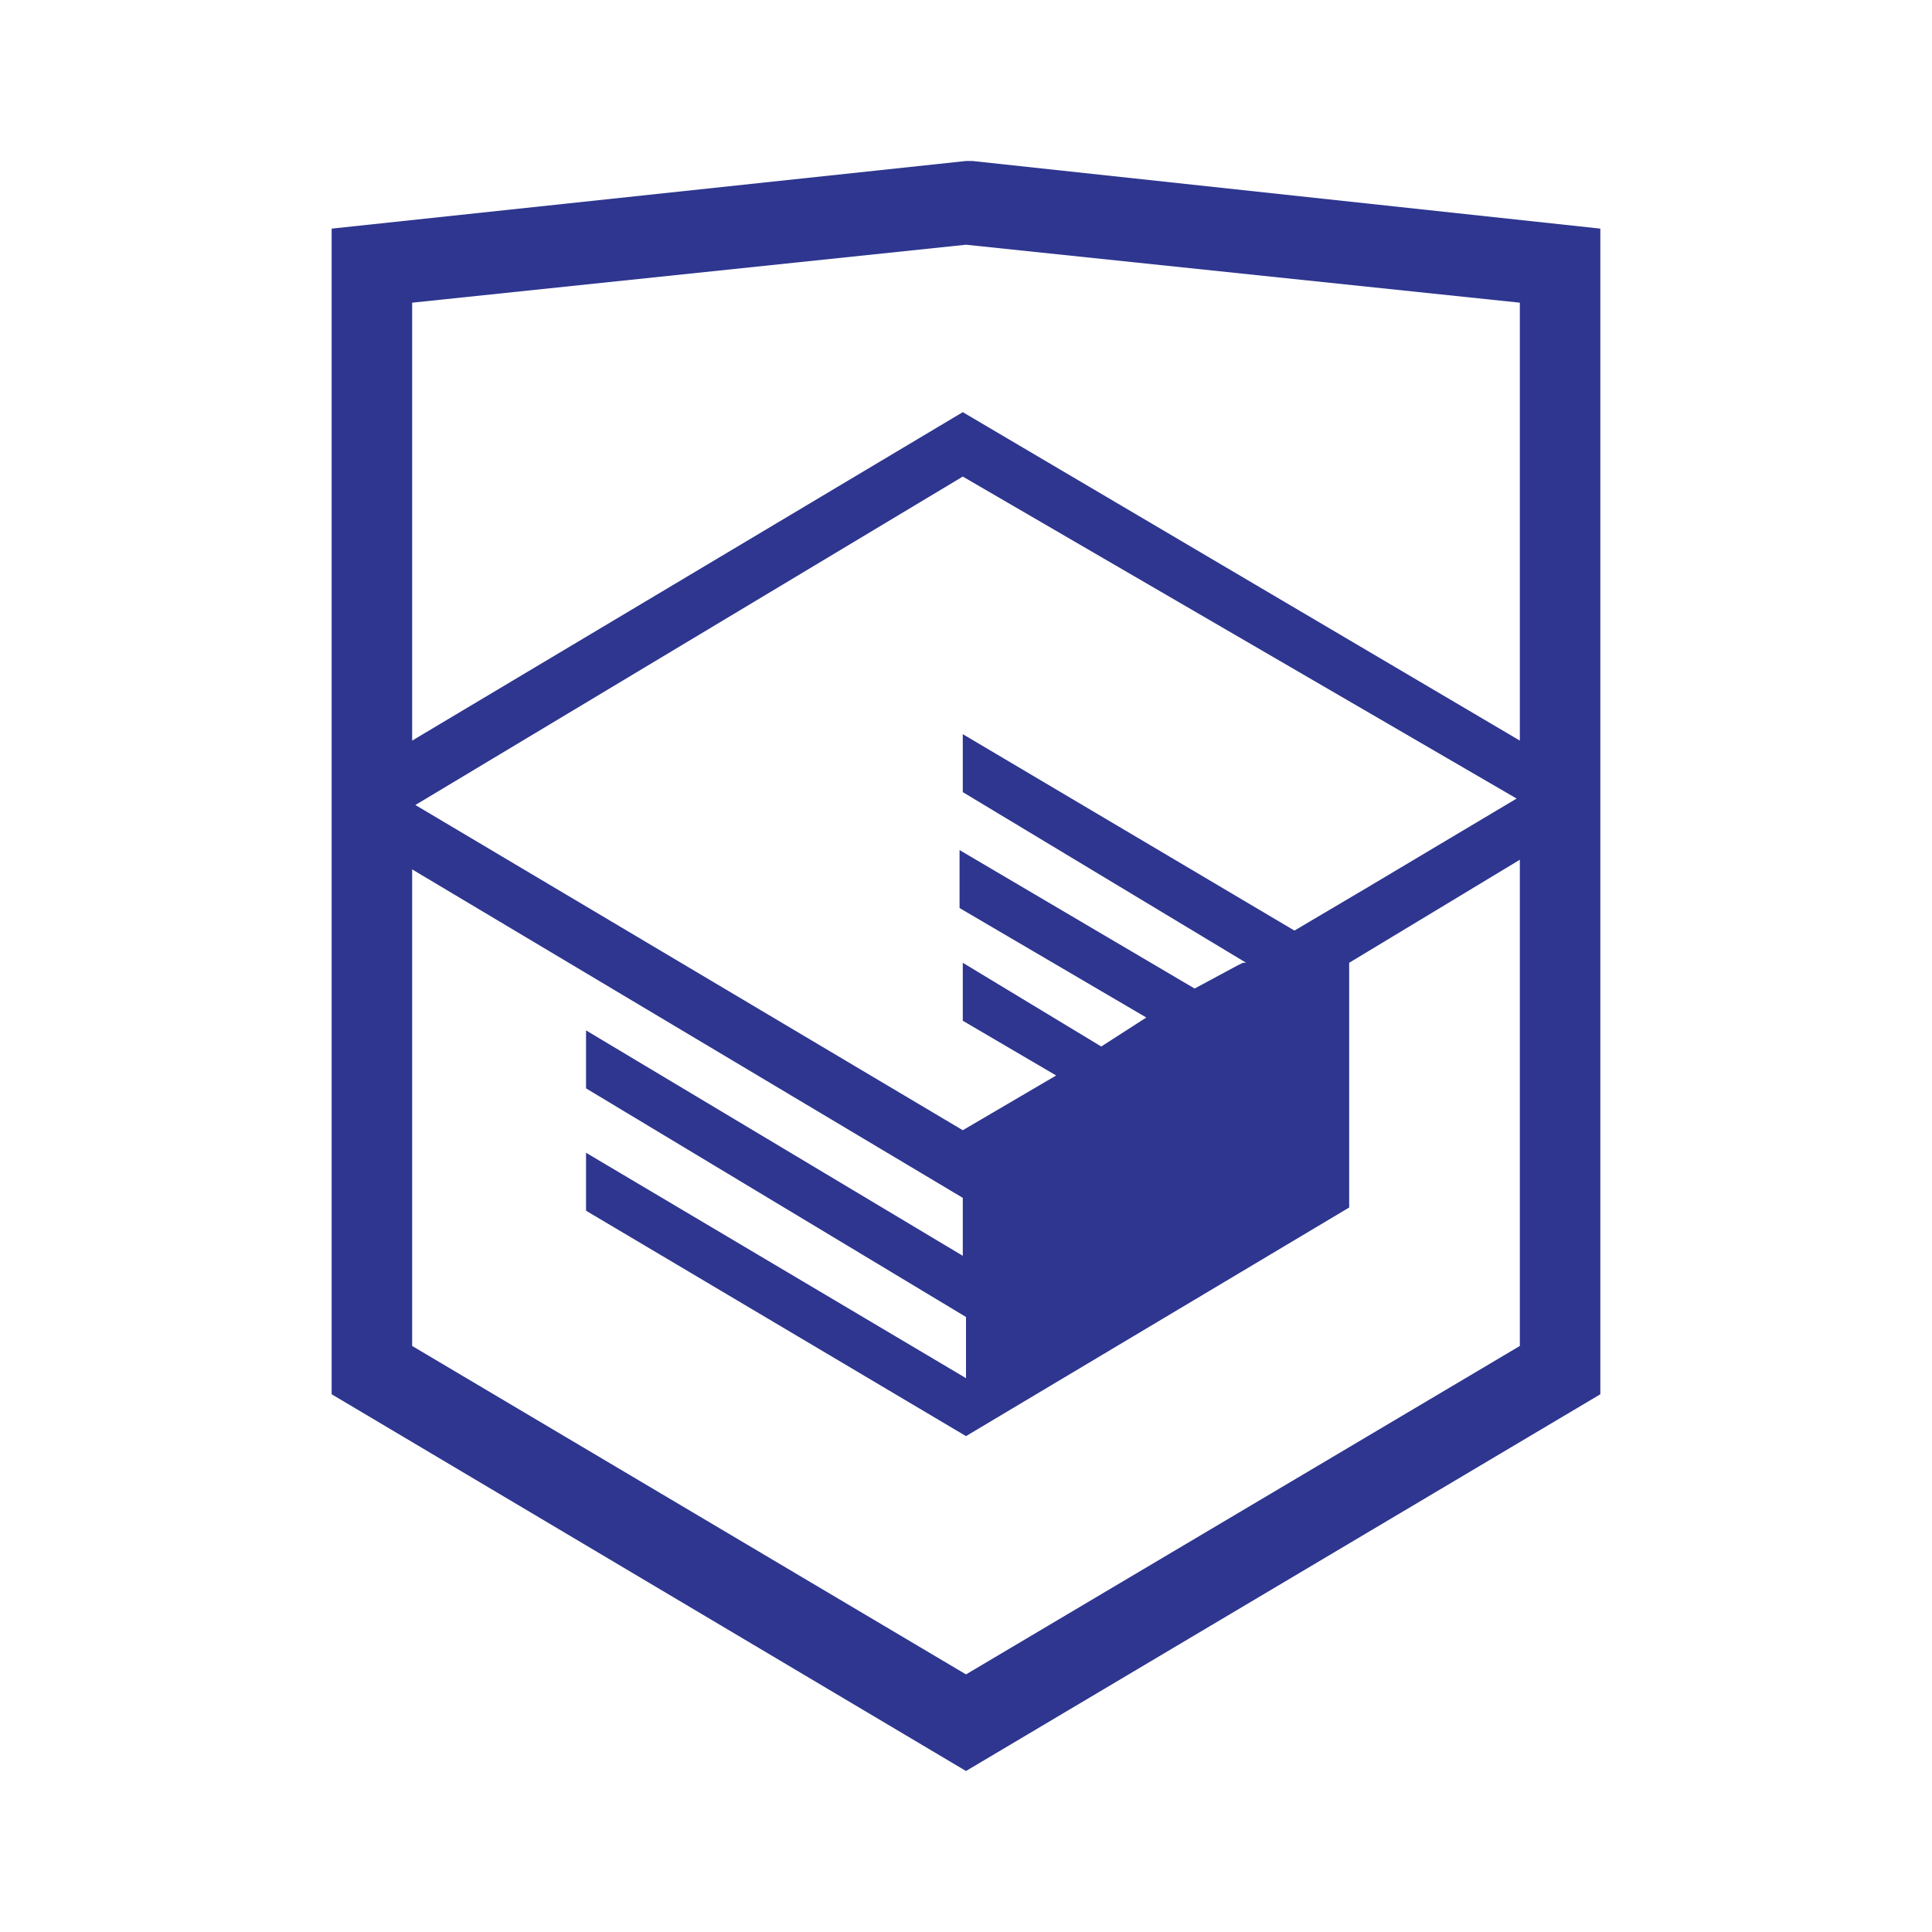
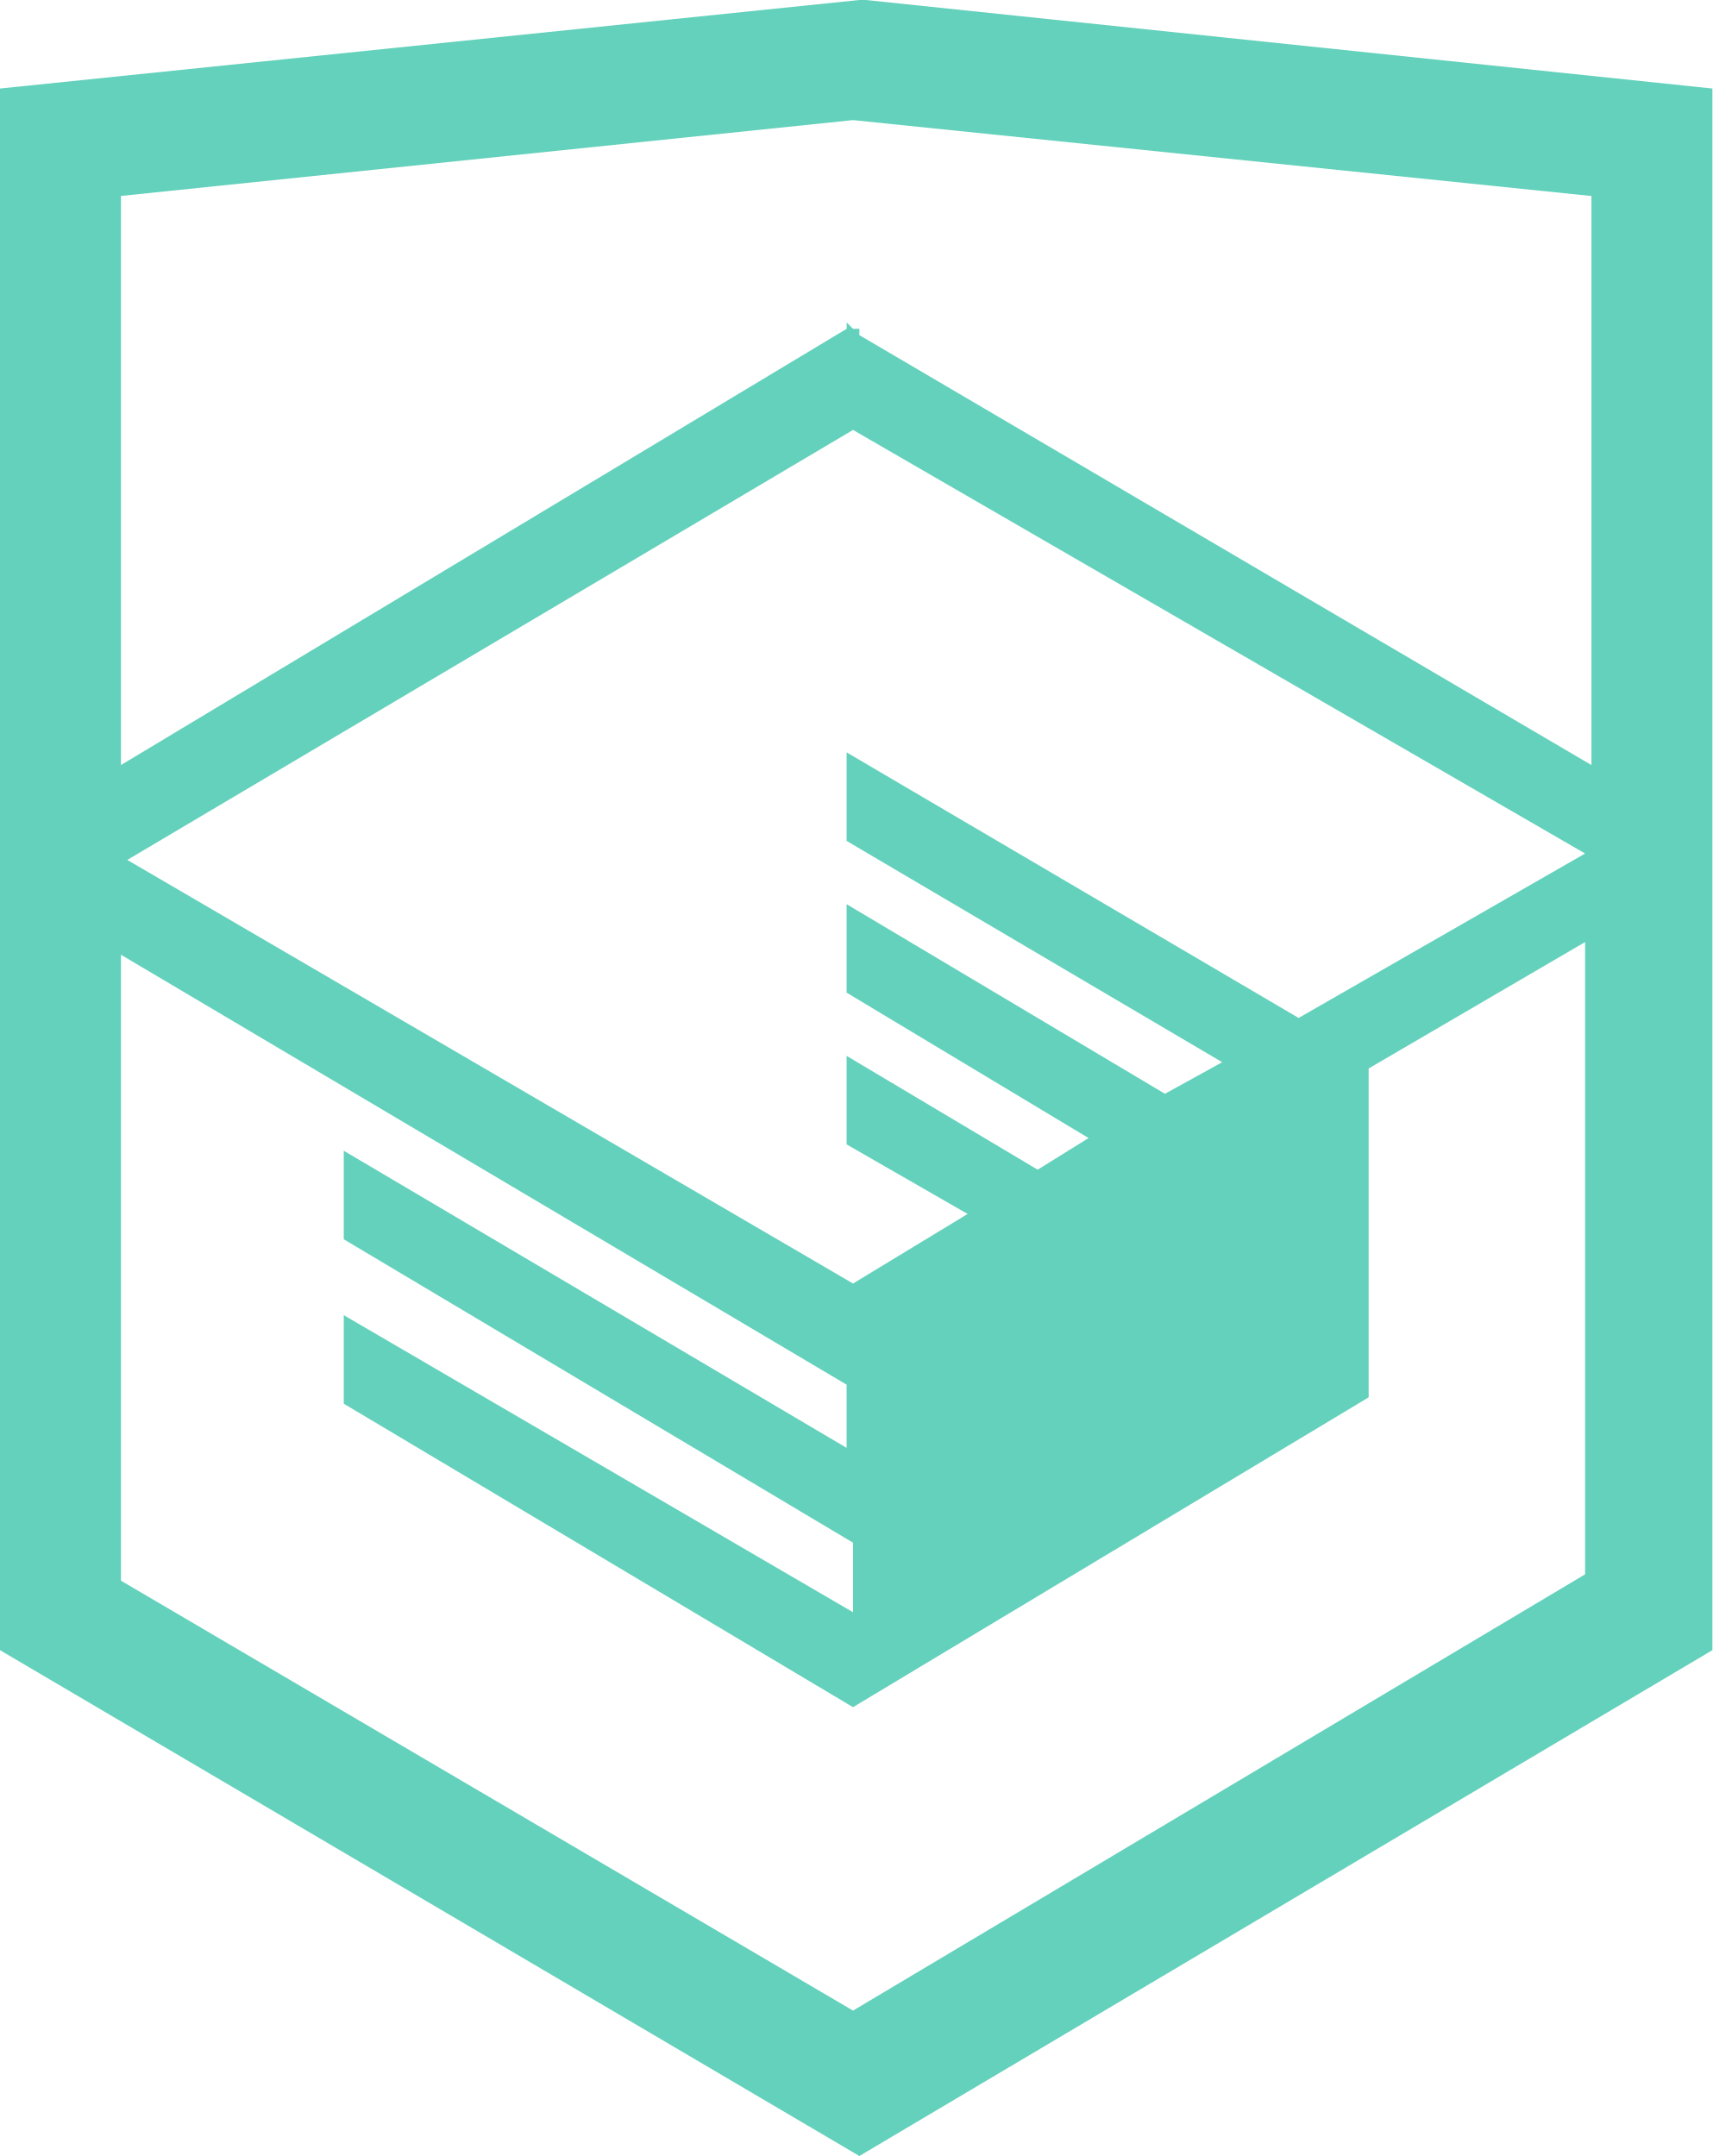
- <svg xmlns="http://www.w3.org/2000/svg" viewBox="0 0 60 60">
-   <path fill="#2E368F" d="M30.2 5h-.2l-19.7 2.1v36.2l19.7 11.7 19.7-11.7v-36.2l-19.5-2.1zm17 36.8l-17.2 10.2-17.2-10.2v-14.8l17.1 10.2v1.8l-11.7-7v1.8l11.8 7.1v1.9l-11.8-7v1.8l11.8 7 11.9-7.1v-7.6l5.3-3.2v15.1zm-.1-17l-4.7 2.8-2.2 1.3-10.3-6.1v1.8l8.8 5.3h-.1l-.2.1-1.3.7-7.3-4.3v1.8l5.8 3.4-1.4.9-4.3-2.6v1.8l2.9 1.7-2.9 1.7-17-10.1 17-10.2 17.2 10zm.1-1.8l-17.3-10.2-17.1 10.2v-13.6l17.2-1.8 17.2 1.8v13.6z" />
+ <svg xmlns="http://www.w3.org/2000/svg" width="27" height="34" fill="none">
+   <path d="M13.65 0h-.1L0 1.396v24.627L13.55 34 27 26.023V1.396L13.65 0zm11.443 12.065L13.55 5.285v-.1h-.1l-.1-.1v.1l-11.443 6.88V3.09L13.45 1.894l11.643 1.197v8.974zM13.45 6.78l11.543 6.68-4.517 2.593-7.127-4.188v1.396l5.922 3.49-.903.498-5.019-2.99v1.395l3.815 2.293-.803.499-3.012-1.795v1.396l1.908 1.097-1.807 1.097-11.443-6.68L13.45 6.78zM1.907 15.056l11.442 6.78v.997L5.42 18.147v1.396l8.03 4.785v1.097L5.42 20.74v1.396l8.03 4.786 8.13-4.886V16.85l3.413-1.994v9.971l-11.543 6.88-11.543-6.78v-9.871z" fill="#63D1BB" />
</svg>
